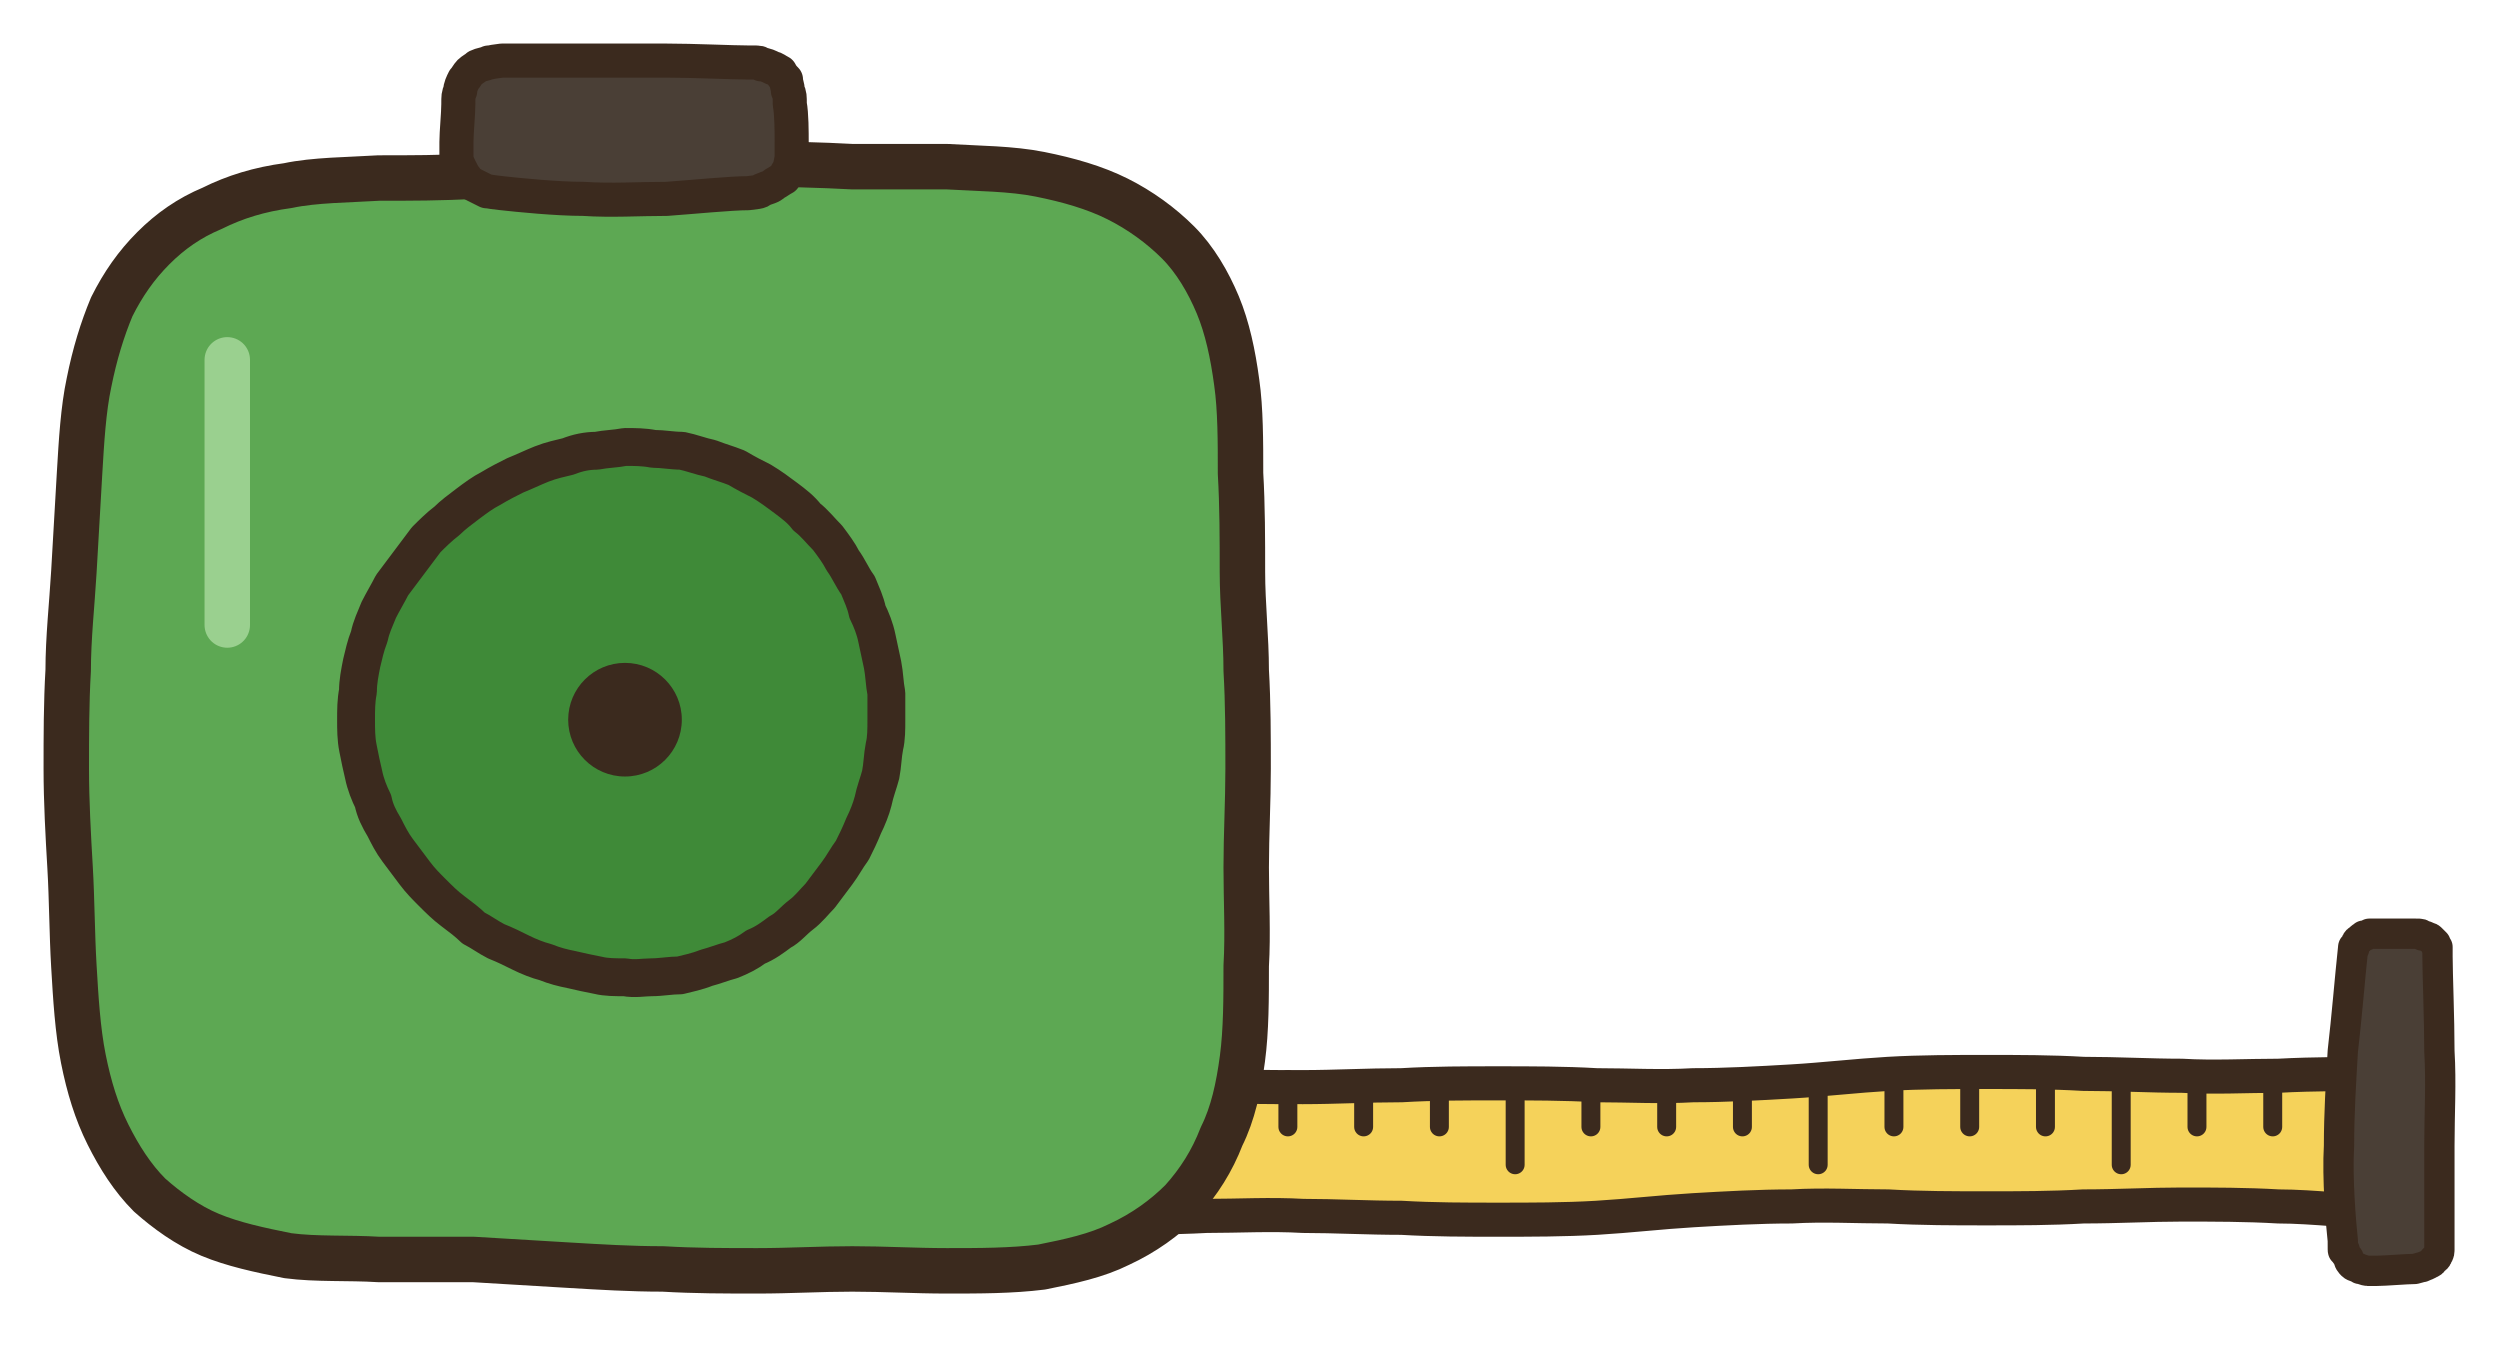
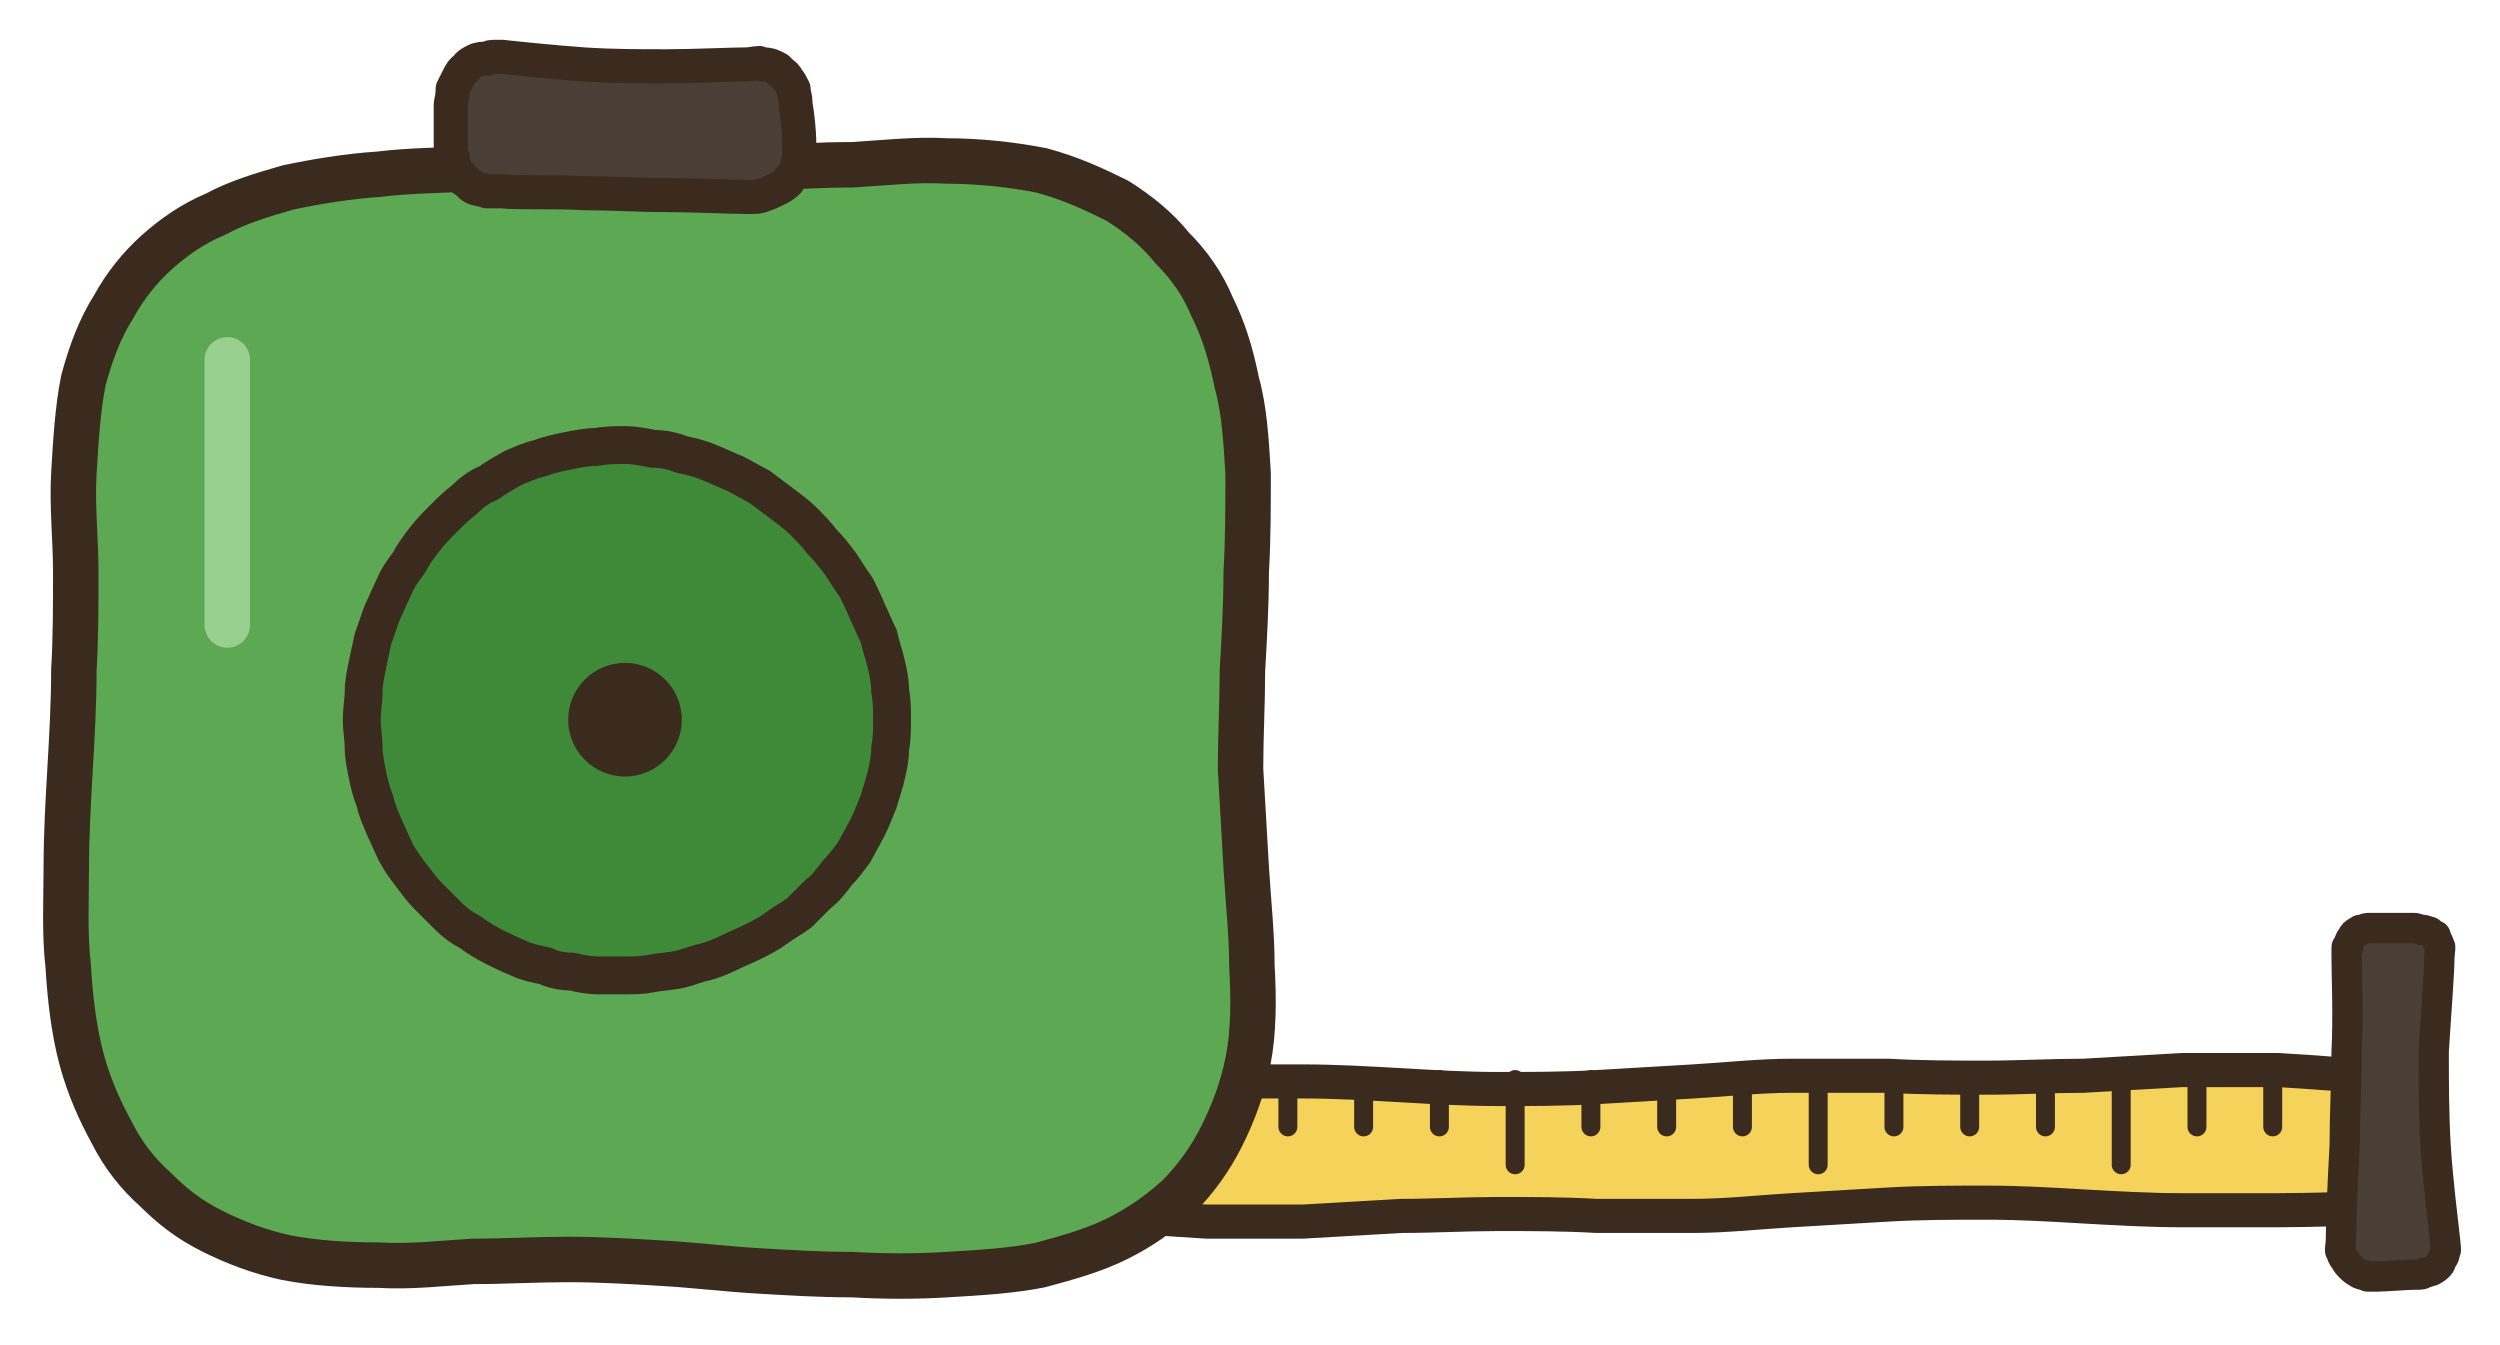
<svg xmlns="http://www.w3.org/2000/svg" viewBox="282 79 132 71" width="132" height="71">
  <g stroke-linecap="round" stroke-linejoin="round">
-     <path d="M339.9 136.5c.1-1 0-.1 0-.2c.1 0 .1-.1 .1-.1c0 0 .1-.1 .1-.1c0 0 .1-.1 .1-.1c0 0 .1 0 .1 0c.1 0-.7-.1 .2 0c.9 0 3.4 .2 5.2 .3c1.7 0 3.4 .1 5.1 .1c1.7-.1 3.4-.1 5.2-.2c1.7 0 3.4-.1 5.1-.1c1.7 0 3.5 .1 5.2 .1c1.7 0 3.4 .1 5.1 .1c1.7-.1 3.5-.1 5.2-.2c1.7-.1 3.4-.2 5.1-.3c1.7-.1 3.5-.2 5.2-.2c1.7 0 3.4 .1 5.1 .1c1.8 .1 3.5 .2 5.2 .2c1.7 0 3.4-.1 5.1-.1c1.8 0 4.3-.1 5.2-.1c.9 0 .1 0 .2 .1c.1 0 .1 0 .2 0c.1 0 .1 .1 .2 .1c0 .1 .1 .1 .1 .2c0 .1 0 .1 0 .2c.1 .1 .1-.8 .1 .2c-.1 1-.2 5-.2 6c-.1 1 0 .1 0 .2c-.1 0-.1 .1-.1 .1c0 0-.1 .1-.1 .1c0 0-.1 .1-.1 .1c0 0-.1 0-.1 0c-.1 0 .7 .1-.2 0c-.9 0-3.4-.2-5.2-.3c-1.7 0-3.4-.1-5.1-.1c-1.7 .1-3.4 .1-5.2 .2c-1.7 0-3.4 .1-5.1 .1c-1.7 0-3.5-.1-5.2-.1c-1.7 0-3.4-.1-5.1-.1c-1.7 .1-3.5 .1-5.2 .2c-1.7 .1-3.4 .2-5.1 .3c-1.7 .1-3.5 .2-5.2 .2c-1.7 0-3.4-.1-5.1-.1c-1.8-.1-3.5-.2-5.2-.2c-1.7 0-3.4 .1-5.1 .1c-1.8 0-4.3 .1-5.2 .1c-.9 0-.1 0-.2-.1c-.1 0-.1 0-.2 0c-.1 0-.1-.1-.2-.1c0-.1-.1-.1-.1-.2c0-.1 0-.1 0-.2c-.1-.1-.1 .8-.1-.2c.1-1 .2-5 .2-6z" fill="#f5d25a" />
-     <path d="M339.9 136.5c.1-1 0-.1 0-.2c.1 0 .1-.1 .1-.1c0 0 .1-.1 .1-.1c0 0 .1-.1 .1-.1c0 0 .1 0 .1 0c.1 0-.7-.1 .2 0c.9 0 3.4 .3 5.2 .3c1.7 .1 3.4 .1 5.1 .1c1.7 0 3.4-.1 5.2-.1c1.7-.1 3.4-.1 5.1-.1c1.7 0 3.5 0 5.2 .1c1.7 0 3.4 .1 5.1 0c1.7 0 3.5-.1 5.2-.2c1.7-.1 3.4-.3 5.1-.4c1.7-.1 3.5-.1 5.2-.1c1.7 0 3.4 0 5.1 .1c1.8 0 3.5 .1 5.2 .1c1.7 .1 3.4 0 5.1 0c1.8-.1 4.3-.1 5.2-.1c.9-.1 .1 0 .2 0c.1 0 .2 0 .2 0c.1 .1 .2 .1 .2 .2c.1 0 .1 .1 .2 .2c0 0 0 .1 0 .2c0 .1 .1-.8 0 .2c0 1-.2 5-.2 6c-.1 1 0 .1 0 .2c-.1 0-.1 .1-.1 .1c0 0-.1 .1-.1 .1c0 0-.1 .1-.1 .1c0 0-.1 0-.1 0c-.1 0 .7 .1-.2 0c-.9 0-3.4-.3-5.2-.3c-1.7-.1-3.4-.1-5.1-.1c-1.7 0-3.4 .1-5.2 .1c-1.7 .1-3.4 .1-5.1 .1c-1.7 0-3.5 0-5.2-.1c-1.7 0-3.4-.1-5.1 0c-1.7 0-3.5 .1-5.2 .2c-1.7 .1-3.4 .3-5.1 .4c-1.7 .1-3.5 .1-5.2 .1c-1.7 0-3.4 0-5.1-.1c-1.8 0-3.5-.1-5.2-.1c-1.7-.1-3.4 0-5.1 0c-1.8 .1-4.3 .1-5.2 .1c-.9 .1-.1 0-.2 0c-.1 0-.2 0-.2 0c-.1-.1-.2-.1-.2-.2c-.1 0-.1-.1-.2-.2c0 0 0-.1 0-.2c0-.1-.1 .8 0-.2c0-1 .2-5 .2-6z" fill="none" stroke="#3b2a1e" stroke-width="1.8" />
+     <path d="M340.2 136.5c0-1 0-.1 0-.1c0-.1 0-.1 0-.1c0 0 0 0 0-.1c.1 0 .1 0 .1 0c0 0 0 0 .1 0c0 0-.8 0 .1 0c.9 0 3.4-.1 5.2-.1c1.7 0 3.4 0 5.1 0c1.7 0 3.4 .1 5.2 .1c1.7 .1 3.4 .2 5.1 .2c1.7 0 3.5 0 5.2-.1c1.7 0 3.4-.2 5.1-.2c1.7-.1 3.5-.2 5.2-.3c1.7 0 3.4 .1 5.1 .1c1.7 0 3.5 0 5.2 0c1.7 0 3.4 0 5.1-.1c1.8 0 3.5-.1 5.2-.2c1.7 0 3.4 0 5.1 0c1.8 .1 4.3 .2 5.2 .3c.9 0 .1 0 .2 0c0 0 .1 0 .1 .1c.1 0 .1 0 .2 0c0 .1 0 .1 0 .2c.1 0 .1 .1 .1 .1c0 .1 0-.8 0 .2c-.1 1-.2 5-.3 6c0 1 0 .1 0 .1c0 .1 0 .1 0 .1c0 0 0 0 0 .1c-.1 0-.1 0-.1 0c0 0 0 0-.1 0c0 0 .8 0-.1 0c-.9 0-3.4 .1-5.2 .1c-1.7 0-3.4 0-5.1 0c-1.7 0-3.4-.1-5.2-.1c-1.7-.1-3.4-.2-5.1-.2c-1.7 0-3.5 0-5.2 .1c-1.7 0-3.4 .2-5.1 .2c-1.7 .1-3.5 .2-5.2 .3c-1.7 0-3.4-.1-5.1-.1c-1.7 0-3.5 0-5.2 0c-1.7 0-3.4 0-5.1 .1c-1.8 0-3.5 .1-5.2 .2c-1.7 0-3.4 0-5.1 0c-1.8-.1-4.3-.2-5.2-.3c-.9 0-.1 0-.2 0c0 0-.1 0-.1-.1c-.1 0-.1 0-.2 0c0-.1 0-.1 0-.2c-.1 0-.1-.1-.1-.1c0-.1 0 .8 0-.2c.1-1 .2-5 .3-6z" fill="#f5d25a" />
+     <path d="M340.2 136.5c0-1 0-.1 0-.1c0 0 0-.1 0-.1c0 0 .1 0 .1 0c0 0 0-.1 0-.1c0 0 .1 0 .1 0c0 0-.8 0 .1 0c.9 0 3.4-.1 5.2-.1c1.7 0 3.4 0 5.1 0c1.7 0 3.4 .1 5.2 .2c1.7 .1 3.4 .2 5.1 .2c1.7 0 3.5 0 5.2-.1c1.7-.1 3.4-.2 5.1-.3c1.7-.1 3.5-.3 5.2-.3c1.7 0 3.4 0 5.1 0c1.7 .1 3.5 .1 5.2 .1c1.7 0 3.4-.1 5.1-.1c1.8-.1 3.5-.2 5.2-.3c1.7 0 3.4 0 5.1 0c1.8 .1 4.3 .3 5.2 .4c.9 0 .1 0 .2 0c0 0 .1 0 .1 0c.1 .1 .1 .1 .2 .1c0 .1 0 .1 0 .2c.1 0 .1 .1 .1 .1c0 .1 0-.8 0 .2c-.1 1-.2 5-.3 6c0 1 0 .1 0 .1c0 0 0 .1 0 .1c0 0-.1 0-.1 0c0 0 0 .1 0 .1c0 0-.1 0-.1 0c0 0 .8 0-.1 0c-.9 0-3.4 .1-5.2 .1c-1.7 0-3.4 0-5.1 0c-1.7 0-3.4-.1-5.2-.2c-1.7-.1-3.4-.2-5.1-.2c-1.7 0-3.5 0-5.2 .1c-1.7 .1-3.4 .2-5.1 .3c-1.7 .1-3.5 .3-5.2 .3c-1.7 0-3.4 0-5.1 0c-1.7-.1-3.5-.1-5.2-.1c-1.7 0-3.4 .1-5.1 .1c-1.8 .1-3.5 .2-5.2 .3c-1.7 0-3.4 0-5.1 0c-1.8-.1-4.3-.3-5.2-.4c-.9 0-.1 0-.2 0c0 0-.1 0-.1 0c-.1-.1-.1-.1-.2-.1c0-.1 0-.1 0-.2c-.1 0-.1-.1-.1-.1c0-.1 0 .8 0-.2c.1-1 .2-5 .3-6z" fill="none" stroke="#3b2a1e" stroke-width="1.8" />
    <path d="M346 136c0 .8 0 3.8 0 4.5M350 136c0 .4 0 2.1 0 2.5M354 136c0 .4 0 2.1 0 2.5M358 136c0 .4 0 2.1 0 2.5M362 136c0 .8 0 3.8 0 4.5M366 136c0 .4 0 2.1 0 2.5M370 136c0 .4 0 2.1 0 2.5M374 136c0 .4 0 2.1 0 2.5M378 136c0 .8 0 3.8 0 4.5M382 136c0 .4 0 2.1 0 2.5M386 136c0 .4 0 2.1 0 2.5M390 136c0 .4 0 2.1 0 2.5M394 136c0 .8 0 3.8 0 4.5M398 136c0 .4 0 2.1 0 2.5M402 136c0 .4 0 2.1 0 2.5" fill="none" stroke="#3b2a1e" stroke-width="1" />
-     <path d="M406.1 129.5c.1-.9 .1-.3 .1-.4c0-.1 .1-.3 .1-.3c.1-.1 .2-.2 .2-.3c.1 0 .2-.1 .3-.1c.1-.1 .2-.1 .3-.1c.1 0 0 0 .4 0c.4 0 1.6 0 2 0c.4 0 .3 0 .4 0c.1 0 .2 .1 .3 .1c.1 .1 .2 .1 .2 .2c.1 0 .2 .1 .2 .2c0 .1 .1 .2 .1 .3c0 .1 0-.5 .1 .4c0 .9 .1 3.3 .1 5c0 1.7 0 3.3 0 5c0 1.7 0 4.1 0 5c0 .9 0 .3-.1 .4c0 .2 0 .3-.1 .4c0 .1-.1 .2-.1 .3c-.1 0-.2 .1-.3 .2c-.1 0-.2 .1-.4 .1c-.1 0 0 0-.4 .1c-.4 0-1.6 .1-2 .1c-.4 0-.3 0-.5 0c-.1-.1-.3-.1-.4-.2c-.1 0-.2-.1-.3-.2c-.1-.1-.2-.2-.3-.3c-.1-.1-.1-.2-.2-.4c0-.2 0 .4 0-.5c-.1-.9-.2-3.3-.2-5c0-1.7 .1-3.3 .2-5c.1-1.7 .3-4.1 .3-5z" fill="#4a3f36" />
-     <path d="M406.2 129.5c.1-.9 0-.3 .1-.4c0-.1 0-.2 .1-.3c0-.1 .1-.2 .2-.2c0-.1 .1-.1 .2-.2c.1 0 .2 0 .3-.1c.1 0 0 0 .4 0c.4 0 1.6 0 2 0c.4 0 .3 0 .4 .1c.1 0 .2 0 .3 .1c.1 0 .1 0 .2 .1c.1 .1 .1 .1 .2 .2c0 .1 0 .2 .1 .3c0 .1 0-.5 0 .4c0 .9 .1 3.3 .1 5c.1 1.7 0 3.3 0 5c0 1.7 0 4.1 0 5c0 .9 0 .3 0 .4c0 .2 0 .3-.1 .4c0 .1-.1 .2-.2 .2c0 .1-.1 .2-.2 .2c-.1 .1-.2 .1-.4 .2c-.1 0 0 0-.4 .1c-.4 0-1.6 .1-2 .1c-.4 0-.3 0-.5 0c-.1 0-.3-.1-.4-.1c-.1-.1-.3-.1-.4-.2c-.1-.1-.2-.2-.2-.4c-.1-.1-.2-.2-.2-.4c-.1-.1-.1 .4-.1-.5c-.1-.9-.3-3.3-.2-5c0-1.7 .1-3.3 .2-5c.2-1.7 .4-4.1 .5-5z" fill="none" stroke="#3b2a1e" stroke-width="1.6" />
-     <path d="M286.2 104c.1-1.7 .2-3.4 .5-4.8c.3-1.5 .7-2.8 1.2-4c.6-1.2 1.3-2.2 2.2-3.1c.9-.9 1.9-1.6 3.1-2.2c1.2-.5 2.5-.9 4-1.2c1.4-.3 3.2-.3 4.8-.4c1.7 0 3.3 0 5-.1c1.7 0 3.3-.2 5-.2c1.7-.1 3.3-.2 5-.3c1.7 0 3.3 0 5 0c1.7 0 3.3 .1 5 .1c1.7 0 3.4 0 5 .1c1.7 0 3.4 .1 4.9 .3c1.5 .3 2.9 .7 4.1 1.3c1.2 .6 2.3 1.4 3.2 2.3c.8 1 1.5 2.1 2.1 3.3c.5 1.2 .8 2.6 1.1 4c.2 1.5 .2 3.2 .2 4.9c.1 1.7 0 3.5 .1 5.2c0 1.7 .1 3.5 .1 5.2c.1 1.7 .1 3.5 .1 5.2c0 1.7 0 3.5 0 5.2c0 1.7 0 3.5 0 5.2c-.1 1.7-.1 3.4-.3 4.9c-.2 1.5-.6 2.9-1.1 4.1c-.6 1.2-1.3 2.4-2.2 3.3c-.9 .9-2 1.7-3.2 2.3c-1.2 .6-2.6 1-4.2 1.2c-1.5 .3-3.2 .3-4.9 .3c-1.7 0-3.3-.1-5-.1c-1.7 0-3.3 0-5 0c-1.7 0-3.3 .1-5 0c-1.7 0-3.3-.1-5-.1c-1.7-.1-3.3-.2-5-.3c-1.7 0-3.3 0-5 0c-1.6-.1-3.4-.1-4.8-.3c-1.5-.2-2.9-.6-4.1-1.1c-1.2-.6-2.3-1.3-3.2-2.1c-.9-.9-1.6-2-2.2-3.2c-.6-1.2-1-2.5-1.3-4c-.3-1.5-.4-3.2-.5-4.9c-.1-1.7-.1-3.5-.1-5.2c-.1-1.7-.2-3.5-.2-5.2c0-1.7 0-3.5 0-5.2c.1-1.7 .2-3.5 .3-5.2c.1-1.7 .1-3.5 .3-5.2z" fill="#5da853" />
-     <path d="M286.2 104c.1-1.7 .2-3.4 .5-4.8c.3-1.5 .7-2.8 1.2-4c.6-1.2 1.3-2.2 2.2-3.1c.9-.9 1.9-1.6 3.1-2.1c1.2-.6 2.5-1 4-1.2c1.4-.3 3.2-.3 4.8-.4c1.7 0 3.3 0 5-.1c1.7-.1 3.3-.3 5-.4c1.7-.1 3.3-.2 5-.3c1.7 0 3.3 0 5 0c1.7 .1 3.3 .1 5 .2c1.7 0 3.4 0 5 0c1.7 .1 3.4 .1 4.9 .4c1.5 .3 2.9 .7 4.1 1.3c1.2 .6 2.3 1.4 3.2 2.3c.9 .9 1.6 2.1 2.1 3.3c.5 1.2 .8 2.6 1 4.1c.2 1.4 .2 3.1 .2 4.8c.1 1.7 .1 3.5 .1 5.2c0 1.7 .2 3.5 .2 5.2c.1 1.7 .1 3.5 .1 5.2c0 1.7-.1 3.5-.1 5.2c0 1.7 .1 3.5 0 5.2c0 1.7 0 3.4-.2 4.9c-.2 1.5-.5 2.9-1.1 4.1c-.5 1.3-1.2 2.4-2.1 3.4c-.9 .9-2 1.7-3.3 2.3c-1.2 .6-2.6 .9-4.1 1.2c-1.6 .2-3.3 .2-5 .2c-1.7 0-3.3-.1-5-.1c-1.7 0-3.3 .1-5 .1c-1.7 0-3.3 0-5-.1c-1.7 0-3.3-.1-5-.2c-1.7-.1-3.3-.2-5-.3c-1.7 0-3.3 0-5 0c-1.6-.1-3.3 0-4.8-.2c-1.5-.3-2.9-.6-4.1-1.1c-1.2-.5-2.3-1.3-3.2-2.1c-.9-.9-1.6-2-2.2-3.2c-.6-1.2-1-2.5-1.3-4c-.3-1.5-.4-3.2-.5-4.9c-.1-1.7-.1-3.5-.2-5.2c-.1-1.7-.2-3.5-.2-5.2c0-1.7 0-3.5 .1-5.2c0-1.7 .2-3.5 .3-5.2c.1-1.7 .2-3.5 .3-5.2z" fill="none" stroke="#3b2a1e" stroke-width="2.4" />
-     <path d="M328.8 117c0 .5 0 1-.1 1.4c0 .5-.1 1-.2 1.5c-.1 .4-.2 .9-.4 1.4c-.1 .4-.3 .9-.5 1.3c-.2 .5-.4 .9-.6 1.3c-.2 .4-.5 .9-.8 1.2c-.3 .4-.6 .8-.9 1.2c-.3 .4-.6 .7-1 1c-.4 .4-.7 .7-1.1 1c-.4 .2-.8 .5-1.2 .7c-.5 .3-.9 .5-1.4 .7c-.4 .2-.9 .3-1.3 .5c-.5 .1-1 .2-1.4 .3c-.5 .1-1 .2-1.5 .2c-.4 0-.9 0-1.4 0c-.5 0-1 0-1.4-.1c-.5-.1-1-.2-1.4-.3c-.5-.1-1-.2-1.4-.4c-.5-.1-.9-.3-1.3-.5c-.5-.2-.9-.4-1.3-.6c-.4-.3-.8-.5-1.2-.8c-.4-.2-.8-.5-1.1-.8c-.4-.4-.8-.7-1.1-1c-.3-.4-.7-.7-1-1.1c-.3-.4-.5-.8-.8-1.2c-.3-.4-.5-.8-.7-1.2c-.2-.5-.4-.9-.6-1.4c-.2-.4-.3-.9-.5-1.4c-.1-.5-.2-.9-.2-1.4c-.1-.5-.2-1-.2-1.5c0-.5 0-1 .1-1.5c0-.5 .1-1 .2-1.5c.1-.4 .2-.9 .4-1.4c.2-.5 .3-.9 .5-1.4c.3-.4 .5-.9 .7-1.3c.3-.4 .6-.8 .9-1.2c.3-.4 .6-.8 .9-1.1c.3-.4 .7-.8 1.1-1.1c.3-.3 .7-.6 1.1-.9c.4-.3 .8-.6 1.3-.8c.4-.3 .8-.5 1.3-.7c.4-.2 .9-.4 1.3-.6c.5-.1 1-.3 1.5-.4c.4-.1 .9-.2 1.4-.3c.5 0 1-.1 1.5-.1c.5 0 1 0 1.5 .1c.5 0 1 .1 1.5 .2c.5 0 1 .2 1.4 .3c.5 .2 1 .3 1.5 .5c.4 .2 .9 .5 1.3 .7c.4 .3 .9 .6 1.2 .9c.4 .3 .8 .6 1.2 .9c.4 .4 .7 .8 1 1.1c.3 .4 .6 .8 .9 1.2c.3 .5 .5 .9 .7 1.3c.3 .5 .5 .9 .7 1.4c.1 .4 .3 .9 .4 1.4c.1 .4 .2 .9 .3 1.4c.1 .5 .2 1 .2 1.4c0 .5 0 1 0 1.5z" fill="#3f8a38" />
-     <path d="M328.8 117c0 .5 0 1-.1 1.4c-.1 .5-.1 1-.2 1.5c-.1 .4-.3 .9-.4 1.4c-.1 .4-.3 .9-.5 1.3c-.2 .5-.4 .9-.6 1.3c-.3 .4-.5 .8-.8 1.2c-.3 .4-.6 .8-.9 1.2c-.3 .3-.6 .7-1 1c-.4 .3-.7 .7-1.1 .9c-.4 .3-.8 .6-1.3 .8c-.4 .3-.8 .5-1.3 .7c-.4 .1-.9 .3-1.3 .4c-.5 .2-1 .3-1.4 .4c-.5 0-1 .1-1.5 .1c-.4 0-.9 .1-1.4 0c-.5 0-1 0-1.4-.1c-.5-.1-1-.2-1.4-.3c-.5-.1-.9-.2-1.4-.4c-.4-.1-.9-.3-1.3-.5c-.4-.2-.8-.4-1.3-.6c-.4-.2-.8-.5-1.2-.7c-.3-.3-.7-.6-1.1-.9c-.4-.3-.7-.6-1.1-1c-.3-.3-.6-.6-.9-1c-.3-.4-.6-.8-.9-1.2c-.3-.4-.5-.8-.7-1.2c-.3-.5-.5-.9-.6-1.4c-.2-.4-.4-.9-.5-1.4c-.1-.4-.2-.9-.3-1.4c-.1-.5-.1-1-.1-1.5c0-.5 0-1 .1-1.5c0-.5 .1-1 .2-1.5c.1-.4 .2-.9 .4-1.4c.1-.5 .3-.9 .5-1.4c.2-.4 .5-.9 .7-1.3c.3-.4 .6-.8 .9-1.2c.3-.4 .6-.8 .9-1.2c.3-.3 .7-.7 1.1-1c.3-.3 .7-.6 1.1-.9c.4-.3 .8-.6 1.2-.8c.5-.3 .9-.5 1.3-.7c.5-.2 .9-.4 1.4-.6c.5-.2 1-.3 1.4-.4c.5-.2 1-.3 1.5-.3c.5-.1 1-.1 1.5-.2c.5 0 1 0 1.5 .1c.5 0 1 .1 1.5 .1c.5 .1 1 .3 1.5 .4c.5 .2 .9 .3 1.4 .5c.5 .3 .9 .5 1.3 .7c.5 .3 .9 .6 1.3 .9c.4 .3 .8 .6 1.1 1c.4 .3 .7 .7 1.1 1.1c.3 .4 .6 .8 .8 1.2c.3 .4 .5 .9 .8 1.3c.2 .5 .4 .9 .5 1.4c.2 .4 .4 .9 .5 1.4c.1 .5 .2 .9 .3 1.4c.1 .5 .1 1 .2 1.5c0 .4 0 .9 0 1.4z" fill="none" stroke="#3b2a1e" stroke-width="2" />
+     <path d="M406 129.5c0-.9 0-.3 0-.5c0-.1 .1-.2 .1-.4c.1-.1 .2-.2 .2-.3c.1 0 .2-.1 .3-.2c.2 0 .3-.1 .4-.1c.2 0 .1 0 .5 0c.4 0 1.6 0 2 0c.4 0 .3 .1 .5 .1c.1 0 .2 .1 .3 .1c.1 .1 .2 .1 .3 .2c0 .1 .1 .2 .2 .3c0 .1 0 .2 .1 .4c0 .1 0-.5 0 .4c-.1 .9-.2 3.3-.3 5c0 1.7 0 3.3 .1 5c.1 1.7 .3 4.1 .4 5c0 .9 0 .3 0 .5c-.1 .1-.1 .3-.1 .4c-.1 .1-.2 .2-.3 .3c-.1 .1-.2 .2-.3 .3c-.1 .1-.2 .1-.4 .2c-.2 0-.1 0-.5 0c-.4 .1-1.6 .1-2 .1c-.4 0-.4 0-.5 0c-.2 0-.3-.1-.5-.2c-.1 0-.3-.1-.4-.2c-.1-.1-.2-.3-.3-.4c0-.1-.1-.3-.1-.5c0-.1-.1 .4-.1-.5c.1-.9 .2-3.3 .2-5c.1-1.7 .1-3.3 .2-5c0-1.7-.1-4.1 0-5z" fill="#4a3f36" />
+     <path d="M405.9 129.5c0-.9 0-.3 .1-.5c0-.1 0-.2 .1-.4c.1-.1 .1-.2 .2-.3c.1-.1 .2-.1 .3-.2c.2 0 .3-.1 .4-.1c.2 0 .1 0 .5 0c.4 0 1.6 0 2 0c.4 .1 .3 .1 .4 .1c.2 0 .3 .1 .4 .1c.1 .1 .2 .2 .3 .2c0 .1 .1 .2 .1 .3c.1 .1 .1 .2 .1 .4c0 .1 .1-.5 0 .4c0 .9-.2 3.3-.3 5c0 1.7 0 3.3 .1 5c.1 1.7 .4 4.1 .5 5c.1 .9 0 .3 0 .5c0 .1 0 .3-.1 .4c-.1 .1-.1 .3-.2 .4c-.1 .1-.2 .2-.4 .3c-.1 0-.2 .1-.4 .1c-.1 .1-.1 .1-.5 .1c-.4 0-1.6 .1-2 .1c-.4 0-.4 0-.5 0c-.2-.1-.4-.1-.5-.2c-.2-.1-.3-.2-.4-.3c-.1-.1-.2-.2-.3-.4c-.1-.1-.2-.3-.2-.5c0-.1-.1 .4 0-.5c0-.9 .1-3.3 .2-5c0-1.7 .1-3.3 .1-5c.1-1.7 0-4.1 0-5z" fill="none" stroke="#3b2a1e" stroke-width="1.6" />
+     <path d="M285.9 104c.1-1.7 .2-3.4 .5-4.9c.4-1.5 .9-2.8 1.5-3.9c.6-1.2 1.4-2.1 2.3-3c.9-.8 1.9-1.5 3.1-2c1.2-.6 2.4-1 3.9-1.4c1.4-.3 3.2-.5 4.8-.6c1.6-.2 3.3-.2 5-.2c1.7-.1 3.3-.1 5-.1c1.7 0 3.3 .1 5 .1c1.7 0 3.3 0 5-.1c1.7 0 3.3-.1 5-.2c1.7 0 3.4-.2 5-.1c1.7 0 3.5 .2 5 .5c1.4 .3 2.8 .9 4 1.5c1.1 .7 2.1 1.5 3 2.4c.8 1 1.5 2 2.1 3.2c.5 1.2 1 2.5 1.3 3.9c.3 1.5 .4 3.2 .5 4.9c.1 1.7 0 3.5 0 5.2c-.1 1.7-.1 3.5-.2 5.2c0 1.7-.1 3.5-.1 5.2c0 1.7 .1 3.5 .2 5.2c.1 1.7 .3 3.5 .3 5.2c0 1.7 0 3.4-.3 4.9c-.2 1.5-.7 2.9-1.3 4.1c-.6 1.2-1.4 2.3-2.4 3.1c-.9 .9-1.9 1.6-3.2 2.2c-1.2 .6-2.5 1.1-4 1.4c-1.5 .3-3.2 .5-4.9 .6c-1.6 .1-3.3 0-5 0c-1.7-.1-3.3-.2-5-.2c-1.7-.1-3.3-.3-5-.3c-1.7-.1-3.3-.2-5-.2c-1.7 0-3.3 .1-5 .1c-1.7 0-3.3 .2-5 .2c-1.6-.1-3.4-.1-4.9-.4c-1.4-.3-2.8-.8-3.9-1.4c-1.2-.6-2.2-1.4-3.1-2.2c-.9-.9-1.6-1.9-2.2-3.1c-.6-1.1-1.2-2.4-1.5-3.9c-.4-1.5-.6-3.2-.7-4.9c-.2-1.7-.1-3.5-.1-5.2c0-1.7 .1-3.5 .1-5.2c.1-1.7 .2-3.5 .2-5.2c.1-1.7 .1-3.5 .1-5.2c0-1.7-.1-3.5-.1-5.2z" fill="#5da853" />
+     <path d="M285.9 104c.1-1.7 .2-3.4 .5-4.9c.4-1.5 .9-2.8 1.6-3.9c.6-1.1 1.4-2.1 2.3-2.9c.9-.8 1.9-1.5 3.1-2c1.1-.6 2.4-1 3.8-1.4c1.4-.3 3.2-.6 4.8-.7c1.6-.2 3.3-.2 5-.3c1.7 0 3.3 0 5 0c1.7 0 3.3 .1 5 .1c1.7 0 3.3-.1 5-.1c1.7-.1 3.3-.2 5-.2c1.7-.1 3.4-.3 5-.2c1.7 0 3.5 .2 5 .5c1.5 .4 2.8 1 4 1.6c1.1 .7 2.1 1.5 2.9 2.5c.9 .9 1.6 1.9 2.1 3.1c.6 1.2 1 2.5 1.3 4c.4 1.4 .5 3.1 .6 4.8c0 1.7 0 3.5-.1 5.2c0 1.7-.1 3.5-.2 5.2c0 1.7-.1 3.5-.1 5.2c.1 1.7 .2 3.5 .3 5.2c.1 1.7 .3 3.5 .3 5.2c.1 1.7 .1 3.5-.2 5c-.3 1.5-.8 2.8-1.4 4c-.6 1.2-1.4 2.3-2.3 3.2c-1 .9-2 1.6-3.2 2.2c-1.2 .6-2.6 1-4.1 1.4c-1.5 .3-3.2 .4-4.9 .5c-1.6 .1-3.3 .1-5 0c-1.7 0-3.3-.1-5-.2c-1.7-.1-3.3-.3-5-.4c-1.7-.1-3.3-.2-5-.2c-1.7 0-3.3 .1-5 .1c-1.7 .1-3.3 .3-5 .2c-1.6 0-3.4-.1-4.9-.4c-1.4-.3-2.7-.8-3.9-1.4c-1.2-.6-2.1-1.3-3-2.2c-.9-.8-1.7-1.8-2.3-3c-.6-1.1-1.2-2.4-1.6-3.9c-.4-1.5-.6-3.2-.7-4.9c-.2-1.7-.1-3.5-.1-5.2c0-1.7 .1-3.5 .2-5.2c.1-1.7 .2-3.5 .2-5.2c.1-1.7 .1-3.5 .1-5.2c0-1.7-.2-3.5-.1-5.2z" fill="none" stroke="#3b2a1e" stroke-width="2.4" />
+     <path d="M329.1 117c0 .5 0 1-.1 1.5c0 .5-.1 .9-.2 1.4c-.1 .5-.3 1-.4 1.4c-.2 .5-.4 1-.6 1.4c-.2 .4-.5 .9-.7 1.3c-.3 .4-.6 .8-.9 1.2c-.3 .3-.6 .7-.9 1.1c-.4 .3-.7 .6-1.1 .9c-.4 .3-.8 .6-1.1 .9c-.4 .2-.9 .5-1.3 .7c-.4 .2-.8 .4-1.3 .6c-.4 .2-.9 .4-1.3 .5c-.5 .1-.9 .3-1.4 .4c-.4 .1-.9 .1-1.4 .2c-.5 .1-.9 .1-1.4 .1c-.5 0-1 0-1.4 0c-.5-.1-1-.1-1.4-.2c-.5-.1-1-.2-1.4-.3c-.5-.2-1-.3-1.4-.5c-.5-.2-.9-.4-1.3-.6c-.5-.2-.9-.5-1.3-.7c-.4-.3-.8-.6-1.1-.9c-.4-.4-.8-.7-1.1-1.1c-.3-.3-.6-.7-.9-1.1c-.3-.4-.6-.8-.8-1.2c-.2-.4-.5-.9-.7-1.3c-.2-.5-.3-.9-.5-1.4c-.1-.5-.2-.9-.3-1.4c-.1-.5-.2-1-.2-1.4c-.1-.5-.1-1-.1-1.5c0-.5 0-1 .1-1.5c0-.4 .1-.9 .2-1.4c.1-.5 .2-.9 .3-1.4c.2-.5 .3-.9 .5-1.4c.2-.4 .4-.9 .6-1.3c.3-.5 .5-.9 .8-1.3c.3-.4 .6-.8 .9-1.2c.3-.4 .6-.7 1-1.1c.3-.3 .7-.7 1.1-1c.4-.3 .8-.6 1.2-.8c.4-.3 .9-.5 1.3-.8c.5-.2 1-.4 1.4-.5c.5-.2 1-.3 1.5-.4c.5-.1 1-.2 1.5-.2c.5-.1 1-.1 1.5-.1c.5 0 1 .1 1.5 .1c.5 .1 1 .2 1.5 .3c.5 .1 .9 .3 1.4 .4c.5 .2 .9 .4 1.4 .6c.4 .3 .8 .5 1.3 .8c.4 .2 .8 .5 1.2 .8c.4 .3 .7 .6 1.1 1c.4 .3 .7 .6 1 1c.3 .4 .7 .8 .9 1.2c.3 .4 .6 .8 .8 1.2c.3 .4 .5 .8 .7 1.3c.2 .4 .4 .9 .6 1.4c.1 .4 .3 .9 .4 1.4c.1 .5 .2 .9 .2 1.4c.1 .5 .1 1 .1 1.5z" fill="#3f8a38" />
+     <path d="M329.1 117c0 .5 0 1-.1 1.5c0 .5-.1 1-.2 1.4c-.1 .5-.3 1-.4 1.4c-.2 .5-.4 1-.6 1.4c-.2 .4-.5 .9-.7 1.3c-.3 .4-.6 .8-.9 1.1c-.3 .4-.6 .8-1 1.1c-.3 .3-.7 .7-1 1c-.4 .3-.8 .5-1.2 .8c-.4 .3-.8 .5-1.2 .7c-.4 .2-.9 .4-1.3 .6c-.4 .2-.9 .4-1.3 .5c-.5 .1-.9 .3-1.4 .4c-.5 .1-.9 .1-1.4 .2c-.5 .1-.9 .1-1.4 .1c-.5 0-.9 0-1.4 0c-.5 0-1-.1-1.4-.2c-.5 0-1-.1-1.4-.3c-.5-.1-1-.2-1.4-.4c-.5-.2-.9-.4-1.3-.6c-.4-.2-.9-.5-1.3-.8c-.4-.2-.8-.5-1.1-.8c-.4-.4-.7-.7-1.1-1.1c-.3-.3-.6-.7-.9-1.1c-.3-.4-.6-.8-.8-1.2c-.2-.4-.4-.9-.6-1.3c-.2-.5-.4-.9-.5-1.4c-.2-.5-.3-.9-.4-1.4c-.1-.5-.2-1-.2-1.4c0-.5-.1-1-.1-1.5c0-.5 .1-1 .1-1.5c0-.4 .1-.9 .2-1.4c.1-.5 .2-.9 .3-1.4c.2-.5 .3-.9 .5-1.4c.2-.4 .4-.9 .6-1.3c.2-.5 .5-.9 .8-1.3c.2-.4 .5-.8 .8-1.2c.3-.4 .7-.8 1-1.1c.4-.4 .7-.7 1.1-1c.4-.4 .8-.7 1.3-.9c.4-.3 .8-.5 1.3-.8c.5-.2 .9-.4 1.4-.5c.5-.2 1-.3 1.5-.4c.5-.1 1-.2 1.5-.2c.5-.1 1-.1 1.5-.1c.5 0 1 .1 1.5 .2c.5 0 1 .1 1.5 .3c.5 .1 .9 .2 1.4 .4c.5 .2 .9 .4 1.4 .6c.4 .2 .9 .5 1.3 .7c.4 .3 .8 .6 1.2 .9c.4 .3 .8 .6 1.1 .9c.4 .4 .7 .7 1 1.1c.4 .4 .7 .8 1 1.2c.2 .3 .5 .8 .8 1.2c.2 .4 .4 .8 .6 1.3c.2 .4 .4 .9 .6 1.3c.1 .5 .3 1 .4 1.5c.1 .4 .2 .9 .2 1.4c.1 .5 .1 1 .1 1.5z" fill="none" stroke="#3b2a1e" stroke-width="2" />
    <circle cx="315" cy="117" r="3" fill="#3b2a1e" />
-     <path d="M306.2 84.5c0-.5 0-.5 0-.7c.1-.2 .2-.4 .3-.6c0-.2 .1-.3 .3-.4c.1-.2 .2-.3 .4-.3c.2-.1 .4-.2 .6-.2c.2-.1-.1-.1 .7-.1c.8 0 2.9 0 4.3-.1c1.5 0 2.9 0 4.4 0c1.4 .1 3.5 .1 4.3 .1c.8 0 .5 0 .7 .1c.2 0 .4 .1 .6 .2c.2 .1 .3 .2 .4 .3c.1 .1 .2 .2 .3 .4c.1 .2 .2 .4 .2 .6c.1 .2 .1 .3 .1 .7c0 .5 .1 1.5 .1 2c0 .5 0 .5-.1 .7c0 .3-.1 .5-.1 .7c-.1 .1-.2 .3-.3 .5c-.2 .1-.3 .2-.5 .3c-.2 .1-.4 .2-.6 .3c-.3 0 .1 0-.8 .1c-.8 .1-2.9 .2-4.3 .3c-1.5 0-2.9 0-4.4 0c-1.4 0-3.4-.2-4.3-.2c-.9-.1-.6-.1-.8-.1c-.2-.1-.4-.2-.6-.3c-.2-.1-.4-.2-.5-.4c-.1-.1-.2-.3-.3-.5c-.1-.2-.2-.4-.2-.6c0-.3 0-.3 0-.8c0-.5 0-1.5 .1-2z" fill="#4a3f36" />
-     <path d="M306.2 84.5c0-.4 0-.5 .1-.7c0-.2 .1-.4 .2-.6c.1-.1 .2-.3 .3-.4c.1-.1 .3-.2 .4-.3c.2-.1 .4-.1 .6-.2c.2 0-.1 0 .7-.1c.8 0 2.9 0 4.3 0c1.5 0 2.9 0 4.4 0c1.4 0 3.5 .1 4.3 .1c.8 0 .5 0 .7 .1c.2 0 .4 .1 .6 .2c.1 0 .2 .1 .4 .2c.1 .2 .2 .3 .3 .4c0 .2 .1 .4 .1 .6c.1 .2 .1 .3 .1 .7c.1 .5 .1 1.5 .1 2c0 .5 0 .5 0 .7c0 .3-.1 .5-.1 .7c-.1 .1-.2 .3-.3 .5c-.2 .1-.3 .2-.5 .3c-.2 .2-.4 .2-.6 .3c-.3 .1 .1 .1-.8 .2c-.9 0-2.9 .2-4.3 .3c-1.5 0-2.9 .1-4.4 0c-1.4 0-3.4-.2-4.3-.3c-.9-.1-.6-.1-.8-.1c-.2-.1-.4-.2-.6-.3c-.2-.1-.4-.2-.5-.4c-.1-.1-.2-.3-.3-.5c-.1-.2-.2-.4-.2-.6c0-.3 0-.3 0-.8c0-.5 .1-1.5 .1-2z" fill="none" stroke="#3b2a1e" stroke-width="1.8" />
+     <path d="M305.9 84.5c0-.5 0-.5 .1-.8c0-.2 .1-.4 .2-.6c.1-.2 .2-.4 .4-.5c.1-.2 .3-.3 .5-.4c.2 0 .4-.1 .6-.1c.3-.1 0-.1 .8-.1c.9 .1 2.9 .2 4.3 .3c1.5 0 2.9 .1 4.4 .1c1.4 0 3.5-.1 4.3-.1c.8 0 .5 0 .7 0c.2 0 .4 .1 .6 .2c.2 0 .3 .1 .5 .2c.1 .2 .2 .3 .3 .5c.1 .1 .2 .3 .3 .5c0 .3 .1 .3 .1 .8c0 .5 .1 1.5 .1 2c.1 .5 0 .6 0 .8c0 .2-.1 .5-.2 .7c-.1 .2-.2 .4-.4 .5c-.1 .2-.3 .3-.5 .5c-.2 .1-.4 .2-.7 .2c-.2 .1 .1 .1-.8 .1c-.9 0-2.9 0-4.3 0c-1.5-.1-2.9-.1-4.4-.2c-1.4 0-3.4 0-4.3 0c-.9 0-.5 0-.8-.1c-.2 0-.4-.1-.6-.2c-.2-.1-.4-.2-.6-.3c-.1-.2-.2-.4-.3-.6c-.1-.2-.2-.4-.3-.6c0-.3 0-.3 0-.8c0-.5 0-1.5 0-2z" fill="#4a3f36" />
+     <path d="M305.8 84.5c.1-.5 .1-.6 .1-.8c.1-.2 .2-.4 .3-.6c.1-.2 .2-.4 .4-.5c.1-.2 .3-.3 .5-.4c.2-.1 .4-.1 .6-.1c.3-.1 0-.1 .8-.1c.9 .1 2.9 .3 4.3 .4c1.5 .1 2.9 .1 4.4 .1c1.4 0 3.5-.1 4.3-.1c.8-.1 .5-.1 .7 0c.2 0 .4 0 .6 .1c.2 .1 .3 .1 .4 .3c.2 .1 .3 .2 .4 .4c.1 .1 .2 .3 .3 .5c0 .3 .1 .3 .1 .8c.1 .5 .2 1.5 .2 2c0 .5 0 .6 0 .8c-.1 .3-.1 .5-.2 .7c-.1 .2-.3 .4-.4 .6c-.2 .2-.4 .3-.6 .4c-.2 .1-.4 .2-.7 .3c-.2 0 .1 .1-.8 .1c-.9 0-2.9-.1-4.3-.1c-1.5 0-2.9-.1-4.4-.1c-1.4-.1-3.4 0-4.3-.1c-.9 0-.6 0-.8 0c-.2-.1-.5-.1-.7-.2c-.2-.1-.3-.3-.5-.4c-.1-.2-.3-.3-.4-.5c-.1-.2-.2-.5-.2-.7c-.1-.2-.1-.3-.1-.8c0-.5 0-1.5 0-2z" fill="none" stroke="#3b2a1e" stroke-width="1.8" />
    <path d="M294 98c0 .8 0 3.1 0 4.7c0 1.5 0 3.1 0 4.6c0 1.6 0 3.9 0 4.7" fill="none" stroke="#9ad08f" stroke-width="2.4" />
  </g>
</svg>
